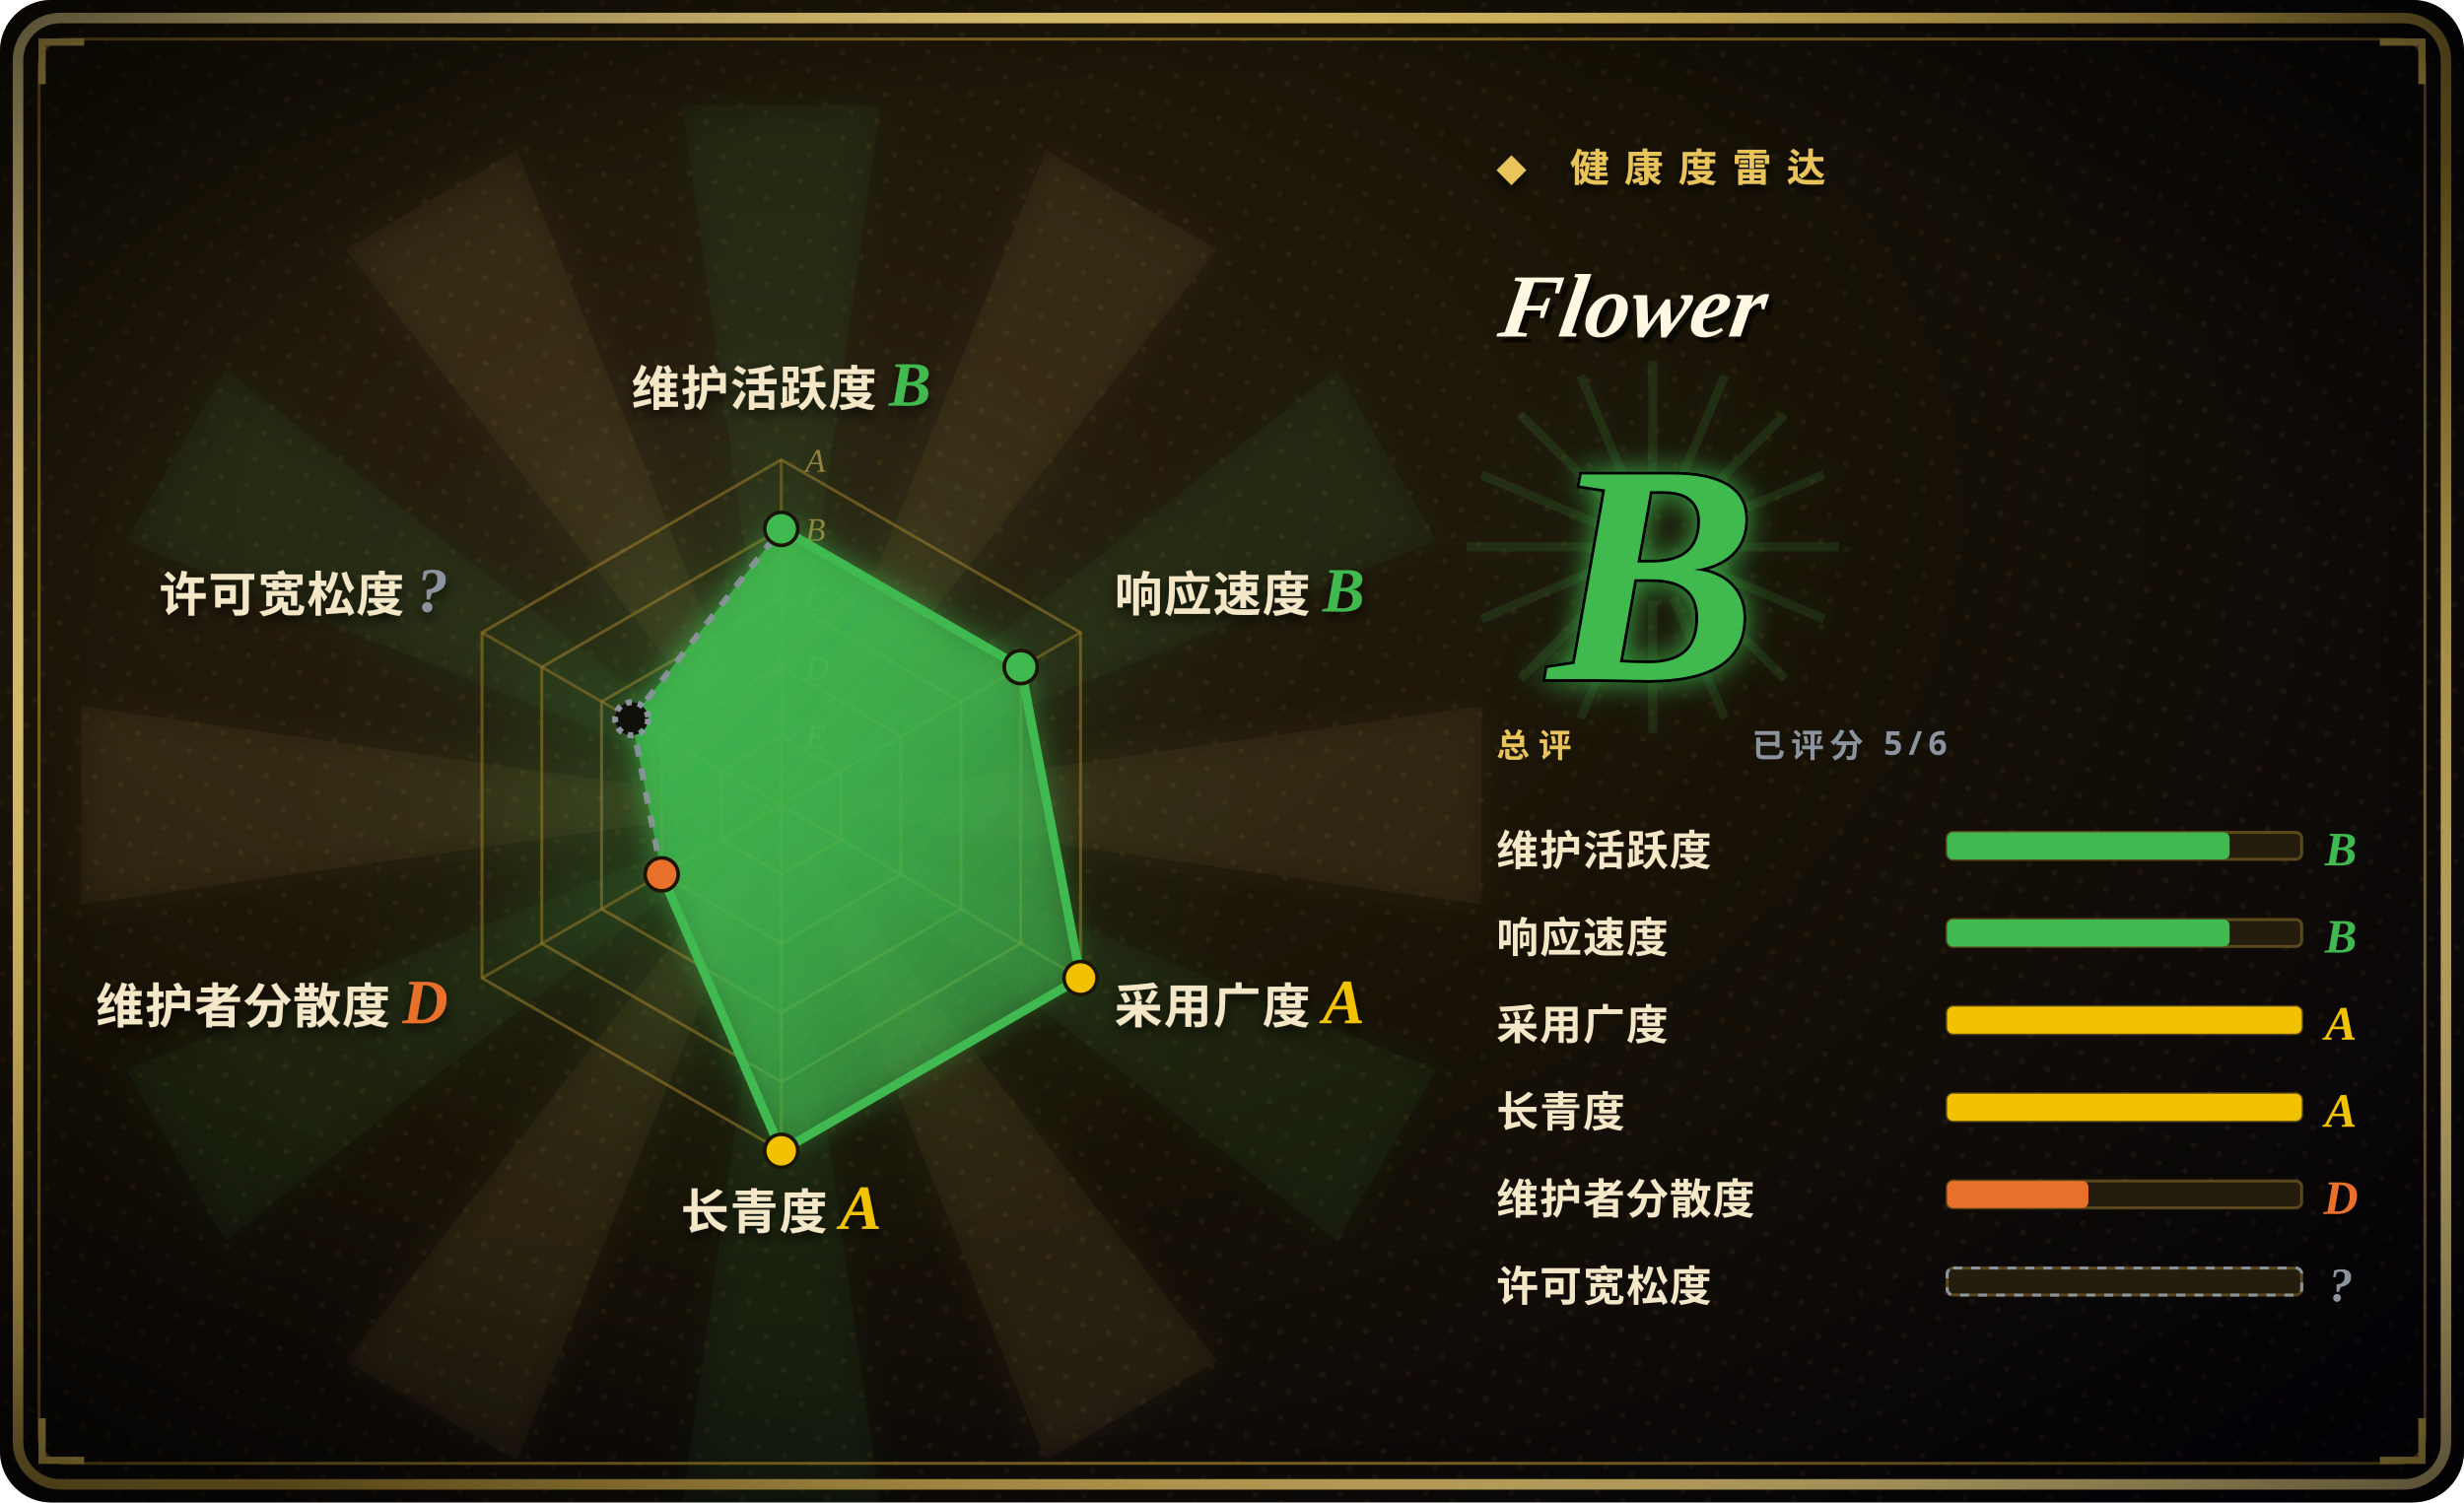
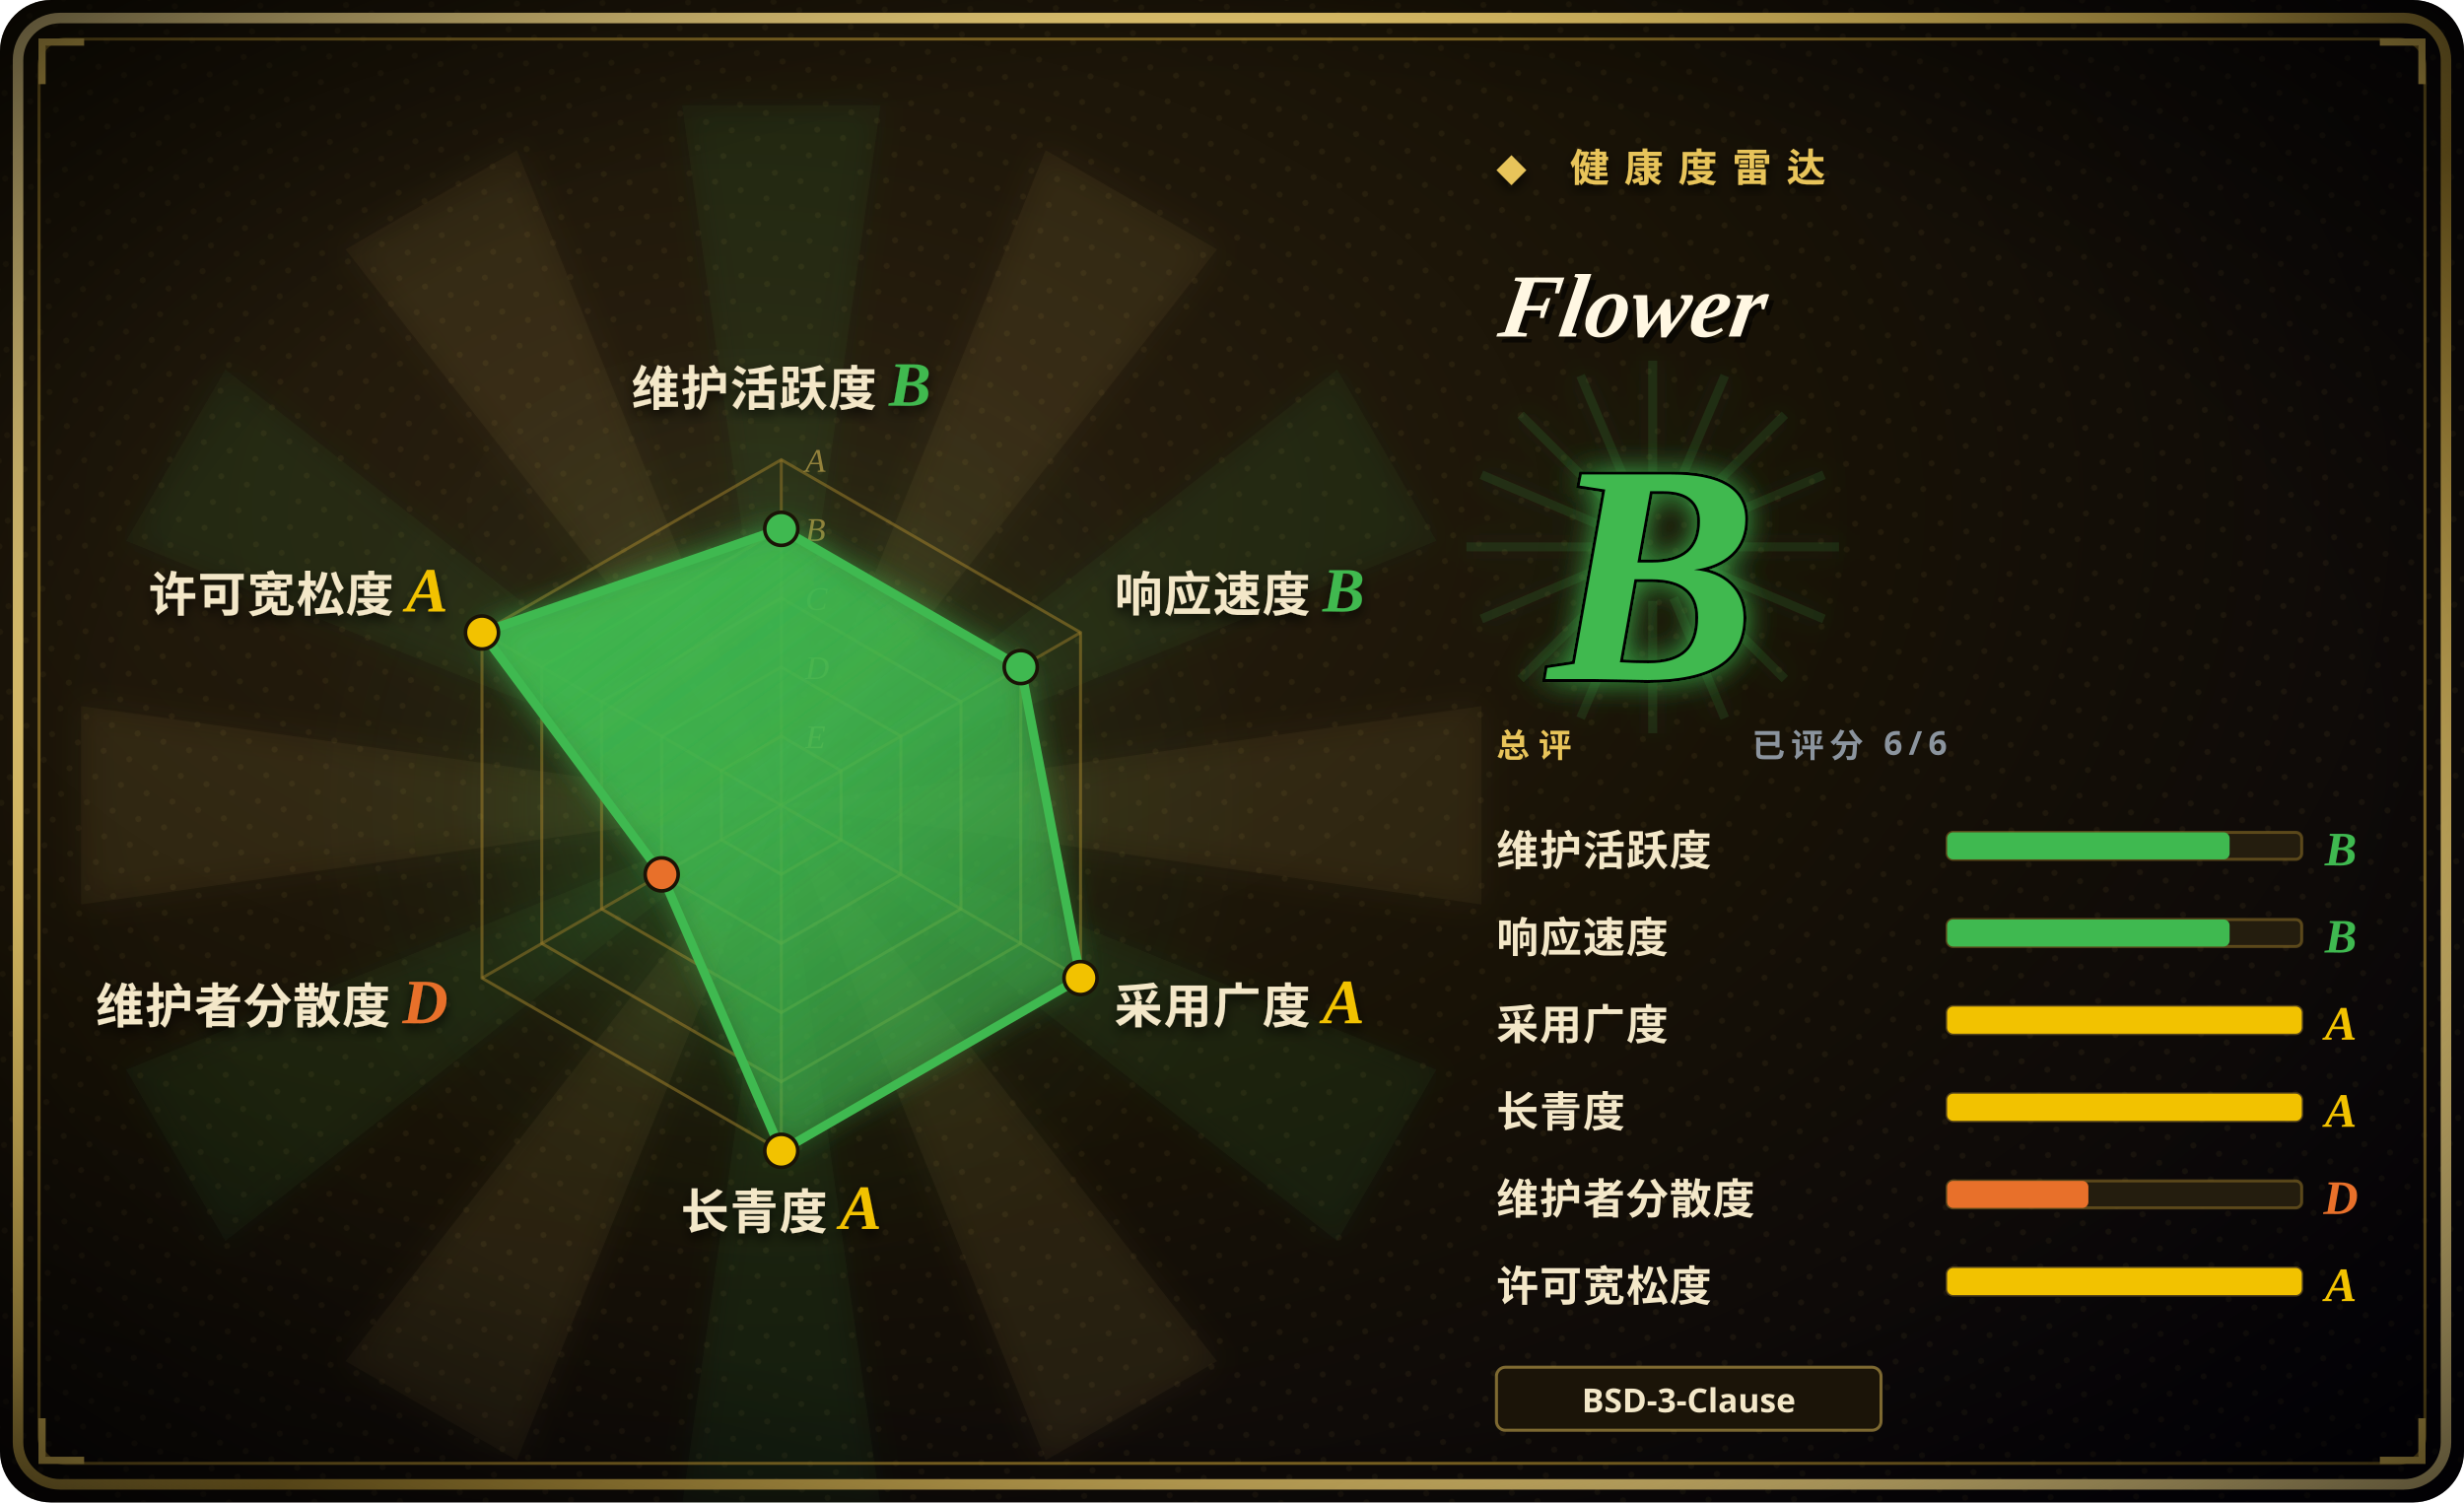
<svg xmlns="http://www.w3.org/2000/svg" width="820" height="500" viewBox="0 0 820 500">
  <defs>
    <radialGradient id="bg" cx="30%" cy="34%" r="90%">
      <stop offset="0%" stop-color="#2a2010" />
      <stop offset="48%" stop-color="#181206" />
      <stop offset="100%" stop-color="#05030a" />
    </radialGradient>
    <radialGradient id="vig" cx="50%" cy="50%" r="72%">
      <stop offset="62%" stop-color="#000000" stop-opacity="0" />
      <stop offset="100%" stop-color="#000000" stop-opacity="0.72" />
    </radialGradient>
    <linearGradient id="frame" x1="0" y1="0" x2="1" y2="1">
      <stop offset="0%" stop-color="#f6dd92" />
      <stop offset="45%" stop-color="#E8C45A" />
      <stop offset="55%" stop-color="#9c7d2a" />
      <stop offset="100%" stop-color="#f6dd92" />
    </linearGradient>
    <linearGradient id="poly" x1="0" y1="0" x2="0.7" y2="1">
      <stop offset="0%" stop-color="#3FB950" stop-opacity="0.92" />
      <stop offset="100%" stop-color="#3FB950" stop-opacity="0.34" />
    </linearGradient>
    <radialGradient id="halo" cx="50%" cy="50%" r="50%">
      <stop offset="0%" stop-color="#3FB950" stop-opacity="0.34" />
      <stop offset="68%" stop-color="#3FB950" stop-opacity="0.04" />
      <stop offset="100%" stop-color="#3FB950" stop-opacity="0" />
    </radialGradient>
    <filter id="glow" x="-60%" y="-60%" width="220%" height="220%">
      <feGaussianBlur stdDeviation="5" result="b" />
      <feMerge>
        <feMergeNode in="b" />
        <feMergeNode in="SourceGraphic" />
      </feMerge>
    </filter>
    <filter id="soft" x="-30%" y="-30%" width="160%" height="160%">
      <feDropShadow dx="0" dy="2" stdDeviation="2" flood-color="#000" flood-opacity="0.7" />
    </filter>
    <pattern id="halftone" width="9" height="9" patternUnits="userSpaceOnUse" patternTransform="rotate(18)">
      <circle cx="2" cy="2" r="1" fill="#E8C45A" fill-opacity="0.06" />
    </pattern>
  </defs>
  <rect width="820" height="500" rx="17" fill="url(#bg)" />
  <rect width="820" height="500" rx="17" fill="url(#halftone)" />
  <g opacity="0.5" filter="url(#glow)">
    <path d="M260,268 L493,235 L493,301 Z" fill="#E8C45A" fill-opacity="0.10" />
    <path d="M260,268 L478,356 L445,413 Z" fill="#3FB950" fill-opacity="0.10" />
    <path d="M260,268 L405,453 L348,486 Z" fill="#E8C45A" fill-opacity="0.10" />
    <path d="M260,268 L293,501 L227,501 Z" fill="#3FB950" fill-opacity="0.10" />
    <path d="M260,268 L172,486 L115,453 Z" fill="#E8C45A" fill-opacity="0.10" />
    <path d="M260,268 L75,413 L42,356 Z" fill="#3FB950" fill-opacity="0.10" />
    <path d="M260,268 L27,301 L27,235 Z" fill="#E8C45A" fill-opacity="0.10" />
    <path d="M260,268 L42,180 L75,123 Z" fill="#3FB950" fill-opacity="0.10" />
    <path d="M260,268 L115,83 L172,50 Z" fill="#E8C45A" fill-opacity="0.10" />
    <path d="M260,268 L227,35 L293,35 Z" fill="#3FB950" fill-opacity="0.10" />
    <path d="M260,268 L348,50 L405,83 Z" fill="#E8C45A" fill-opacity="0.10" />
    <path d="M260,268 L445,123 L478,180 Z" fill="#3FB950" fill-opacity="0.10" />
  </g>
  <circle cx="260" cy="268" r="161" fill="url(#halo)" />
  <rect x="6" y="6" width="808" height="488" rx="14" fill="none" stroke="url(#frame)" stroke-width="3.5" />
  <rect x="13" y="13" width="794" height="474" rx="9" fill="none" stroke="#9c7d2a" stroke-width="1" stroke-opacity="0.8" />
  <path d="M14,28 L14,14 L28,14" fill="none" stroke="#E8C45A" stroke-width="2.4" />
  <path d="M806,28 L806,14 L792,14" fill="none" stroke="#E8C45A" stroke-width="2.4" />
  <path d="M14,472 L14,486 L28,486" fill="none" stroke="#E8C45A" stroke-width="2.4" />
  <path d="M806,472 L806,486 L792,486" fill="none" stroke="#E8C45A" stroke-width="2.4" />
  <rect width="820" height="500" rx="17" fill="url(#vig)" />
  <polygon points="260.0,153.0 359.6,210.5 359.6,325.5 260.0,383.0 160.4,325.5 160.4,210.5" fill="none" stroke="#9c7d2a" stroke-opacity="0.55" stroke-width="1" />
  <polygon points="260.0,176.0 339.7,222.0 339.7,314.0 260.0,360.0 180.3,314.0 180.3,222.0" fill="none" stroke="#9c7d2a" stroke-opacity="0.55" stroke-width="1" />
  <polygon points="260.0,199.0 319.8,233.5 319.8,302.5 260.0,337.0 200.2,302.5 200.2,233.5" fill="none" stroke="#9c7d2a" stroke-opacity="0.55" stroke-width="1" />
  <polygon points="260.0,222.0 299.8,245.0 299.8,291.0 260.0,314.0 220.2,291.0 220.2,245.0" fill="none" stroke="#9c7d2a" stroke-opacity="0.55" stroke-width="1" />
  <polygon points="260.0,245.0 279.9,256.5 279.9,279.5 260.0,291.0 240.1,279.5 240.1,256.5" fill="none" stroke="#9c7d2a" stroke-opacity="0.55" stroke-width="1" />
  <line x1="260" y1="268" x2="260.0" y2="153.0" stroke="#9c7d2a" stroke-opacity="0.5" stroke-width="1" />
  <line x1="260" y1="268" x2="359.6" y2="210.5" stroke="#9c7d2a" stroke-opacity="0.5" stroke-width="1" />
  <line x1="260" y1="268" x2="359.6" y2="325.5" stroke="#9c7d2a" stroke-opacity="0.5" stroke-width="1" />
  <line x1="260" y1="268" x2="260.0" y2="383.0" stroke="#9c7d2a" stroke-opacity="0.5" stroke-width="1" />
  <line x1="260" y1="268" x2="160.4" y2="325.5" stroke="#9c7d2a" stroke-opacity="0.5" stroke-width="1" />
  <line x1="260" y1="268" x2="160.4" y2="210.5" stroke="#9c7d2a" stroke-opacity="0.5" stroke-width="1" />
  <text x="268" y="157.0" font-size="11" font-style="italic" fill="#E8C45A" fill-opacity="0.55" font-family="'Georgia','Times New Roman',serif">A</text>
  <text x="268" y="180.0" font-size="11" font-style="italic" fill="#E8C45A" fill-opacity="0.55" font-family="'Georgia','Times New Roman',serif">B</text>
  <text x="268" y="203.0" font-size="11" font-style="italic" fill="#E8C45A" fill-opacity="0.55" font-family="'Georgia','Times New Roman',serif">C</text>
  <text x="268" y="226.0" font-size="11" font-style="italic" fill="#E8C45A" fill-opacity="0.55" font-family="'Georgia','Times New Roman',serif">D</text>
  <text x="268" y="249.0" font-size="11" font-style="italic" fill="#E8C45A" fill-opacity="0.55" font-family="'Georgia','Times New Roman',serif">E</text>
-   <polygon points="260.0,176.0 339.7,222.0 359.6,325.5 260.0,383.0 220.2,291.0 210.2,239.2" fill="url(#poly)" filter="url(#glow)" />
+   <polygon points="260.0,176.0 339.7,222.0 359.6,325.5 260.0,383.0 220.2,291.0 160.4,210.5" fill="url(#poly)" filter="url(#glow)" />
  <line x1="260.0" y1="176.0" x2="339.7" y2="222.0" stroke="#3FB950" stroke-width="3" />
  <line x1="339.7" y1="222.0" x2="359.6" y2="325.5" stroke="#3FB950" stroke-width="3" />
  <line x1="359.6" y1="325.5" x2="260.0" y2="383.0" stroke="#3FB950" stroke-width="3" />
  <line x1="260.0" y1="383.0" x2="220.2" y2="291.0" stroke="#3FB950" stroke-width="3" />
-   <line x1="220.2" y1="291.0" x2="210.2" y2="239.2" stroke="#8B949E" stroke-width="2" stroke-dasharray="4 4" stroke-opacity="0.92" />
-   <line x1="210.2" y1="239.2" x2="260.0" y2="176.0" stroke="#8B949E" stroke-width="2" stroke-dasharray="4 4" stroke-opacity="0.92" />
+   <line x1="220.2" y1="291.0" x2="160.4" y2="210.5" stroke="#3FB950" stroke-width="3" />
+   <line x1="160.4" y1="210.5" x2="260.0" y2="176.0" stroke="#3FB950" stroke-width="3" />
  <circle cx="260.0" cy="176.0" r="5.5" fill="#3FB950" stroke="#1a1306" stroke-width="1.2" />
  <circle cx="339.7" cy="222.0" r="5.5" fill="#3FB950" stroke="#1a1306" stroke-width="1.2" />
  <circle cx="359.6" cy="325.5" r="5.5" fill="#F2C200" stroke="#1a1306" stroke-width="1.2" />
  <circle cx="260.0" cy="383.0" r="5.5" fill="#F2C200" stroke="#1a1306" stroke-width="1.2" />
  <circle cx="220.2" cy="291.0" r="5.5" fill="#E8702A" stroke="#1a1306" stroke-width="1.2" />
-   <circle cx="210.2" cy="239.2" r="5.5" fill="#10100b" stroke="#8B949E" stroke-width="2" stroke-dasharray="2 2" />
+   <circle cx="160.4" cy="210.5" r="5.5" fill="#F2C200" stroke="#1a1306" stroke-width="1.2" />
  <text x="260.0" y="135.0" font-size="16" font-weight="900" fill="#f3e7c8" text-anchor="middle" font-family="'PingFang SC','Hiragino Sans GB','Heiti SC','Microsoft YaHei',sans-serif" letter-spacing="0.4" filter="url(#soft)">维护活跃度 <tspan fill="#3FB950" font-family="'Georgia','Times New Roman',serif" font-style="italic" font-size="21">B</tspan>
  </text>
  <text x="370.9" y="203.5" font-size="16" font-weight="900" fill="#f3e7c8" text-anchor="start" font-family="'PingFang SC','Hiragino Sans GB','Heiti SC','Microsoft YaHei',sans-serif" letter-spacing="0.4" filter="url(#soft)">响应速度 <tspan fill="#3FB950" font-family="'Georgia','Times New Roman',serif" font-style="italic" font-size="21">B</tspan>
  </text>
  <text x="370.9" y="340.5" font-size="16" font-weight="900" fill="#f3e7c8" text-anchor="start" font-family="'PingFang SC','Hiragino Sans GB','Heiti SC','Microsoft YaHei',sans-serif" letter-spacing="0.4" filter="url(#soft)">采用广度 <tspan fill="#F2C200" font-family="'Georgia','Times New Roman',serif" font-style="italic" font-size="21">A</tspan>
  </text>
  <text x="260.0" y="409.0" font-size="16" font-weight="900" fill="#f3e7c8" text-anchor="middle" font-family="'PingFang SC','Hiragino Sans GB','Heiti SC','Microsoft YaHei',sans-serif" letter-spacing="0.4" filter="url(#soft)">长青度 <tspan fill="#F2C200" font-family="'Georgia','Times New Roman',serif" font-style="italic" font-size="21">A</tspan>
  </text>
  <text x="149.1" y="340.5" font-size="16" font-weight="900" fill="#f3e7c8" text-anchor="end" font-family="'PingFang SC','Hiragino Sans GB','Heiti SC','Microsoft YaHei',sans-serif" letter-spacing="0.4" filter="url(#soft)">维护者分散度 <tspan fill="#E8702A" font-family="'Georgia','Times New Roman',serif" font-style="italic" font-size="21">D</tspan>
  </text>
-   <text x="149.1" y="203.5" font-size="16" font-weight="900" fill="#f3e7c8" text-anchor="end" font-family="'PingFang SC','Hiragino Sans GB','Heiti SC','Microsoft YaHei',sans-serif" letter-spacing="0.4" filter="url(#soft)">许可宽松度 <tspan fill="#8B949E" font-family="'Georgia','Times New Roman',serif" font-style="italic" font-size="21">?</tspan>
+   <text x="149.1" y="203.5" font-size="16" font-weight="900" fill="#f3e7c8" text-anchor="end" font-family="'PingFang SC','Hiragino Sans GB','Heiti SC','Microsoft YaHei',sans-serif" letter-spacing="0.4" filter="url(#soft)">许可宽松度 <tspan fill="#F2C200" font-family="'Georgia','Times New Roman',serif" font-style="italic" font-size="21">A</tspan>
  </text>
  <text x="498" y="60" font-size="13" letter-spacing="5" fill="#E8C45A" font-weight="900" font-family="'PingFang SC','Hiragino Sans GB','Heiti SC','Microsoft YaHei',sans-serif" filter="url(#soft)">◆ 健康度雷达</text>
  <g transform="translate(498,112) skewX(-9)">
    <text x="2" y="2" font-size="30" font-weight="900" font-style="italic" fill="#000" fill-opacity="0.6" font-family="'Georgia','Times New Roman',serif">Flower</text>
    <text x="0" y="0" font-size="30" font-weight="900" font-style="italic" fill="#fff7e2" font-family="'Georgia','Times New Roman',serif">Flower</text>
  </g>
  <line x1="498" y1="124" x2="648" y2="124" stroke="url(#frame)" stroke-width="2" />
  <g opacity="0.85" filter="url(#glow)">
    <line x1="568" y1="182" x2="612" y2="182" stroke="#3FB950" stroke-opacity="0.16" stroke-width="3" />
    <line x1="567" y1="189" x2="607" y2="206" stroke="#3FB950" stroke-opacity="0.16" stroke-width="3" />
    <line x1="563" y1="195" x2="594" y2="226" stroke="#3FB950" stroke-opacity="0.16" stroke-width="3" />
    <line x1="557" y1="199" x2="574" y2="239" stroke="#3FB950" stroke-opacity="0.16" stroke-width="3" />
    <line x1="550" y1="200" x2="550" y2="244" stroke="#3FB950" stroke-opacity="0.16" stroke-width="3" />
    <line x1="543" y1="199" x2="526" y2="239" stroke="#3FB950" stroke-opacity="0.16" stroke-width="3" />
    <line x1="537" y1="195" x2="506" y2="226" stroke="#3FB950" stroke-opacity="0.16" stroke-width="3" />
    <line x1="533" y1="189" x2="493" y2="206" stroke="#3FB950" stroke-opacity="0.16" stroke-width="3" />
    <line x1="532" y1="182" x2="488" y2="182" stroke="#3FB950" stroke-opacity="0.16" stroke-width="3" />
    <line x1="533" y1="175" x2="493" y2="158" stroke="#3FB950" stroke-opacity="0.16" stroke-width="3" />
    <line x1="537" y1="169" x2="506" y2="138" stroke="#3FB950" stroke-opacity="0.16" stroke-width="3" />
    <line x1="543" y1="165" x2="526" y2="125" stroke="#3FB950" stroke-opacity="0.16" stroke-width="3" />
    <line x1="550" y1="164" x2="550" y2="120" stroke="#3FB950" stroke-opacity="0.16" stroke-width="3" />
    <line x1="557" y1="165" x2="574" y2="125" stroke="#3FB950" stroke-opacity="0.16" stroke-width="3" />
    <line x1="563" y1="169" x2="594" y2="138" stroke="#3FB950" stroke-opacity="0.16" stroke-width="3" />
    <line x1="567" y1="175" x2="607" y2="158" stroke="#3FB950" stroke-opacity="0.16" stroke-width="3" />
  </g>
  <text x="550" y="226" font-size="104" font-weight="900" font-style="italic" text-anchor="middle" fill="#3FB950" stroke="#000" stroke-width="2" paint-order="stroke" font-family="'Georgia','Times New Roman',serif" filter="url(#glow)">B</text>
  <text x="498" y="252" font-size="11" letter-spacing="3" fill="#E8C45A" font-family="'PingFang SC','Hiragino Sans GB','Heiti SC','Microsoft YaHei',sans-serif" font-weight="900">总评</text>
-   <text x="648" y="252" font-size="11" letter-spacing="2" fill="#8B949E" font-family="'PingFang SC','Hiragino Sans GB','Heiti SC','Microsoft YaHei',sans-serif" font-weight="900" text-anchor="end">已评分 5/6</text>
+   <text x="648" y="252" font-size="11" letter-spacing="2" fill="#8B949E" font-family="'PingFang SC','Hiragino Sans GB','Heiti SC','Microsoft YaHei',sans-serif" font-weight="900" text-anchor="end">已评分 6/6</text>
  <text x="498" y="288" font-size="14" font-weight="900" fill="#f3e7c8" font-family="'PingFang SC','Hiragino Sans GB','Heiti SC','Microsoft YaHei',sans-serif" letter-spacing="0.4">维护活跃度</text>
  <rect x="648" y="277" width="118" height="9" rx="2" fill="#241d0e" stroke="#9c7d2a" stroke-opacity="0.5" />
  <rect x="648" y="277" width="94" height="9" rx="2" fill="#3FB950" />
  <text x="779" y="288" font-size="16" font-weight="900" font-style="italic" fill="#3FB950" font-family="'Georgia','Times New Roman',serif" text-anchor="middle">B</text>
  <text x="498" y="317" font-size="14" font-weight="900" fill="#f3e7c8" font-family="'PingFang SC','Hiragino Sans GB','Heiti SC','Microsoft YaHei',sans-serif" letter-spacing="0.4">响应速度</text>
  <rect x="648" y="306" width="118" height="9" rx="2" fill="#241d0e" stroke="#9c7d2a" stroke-opacity="0.5" />
  <rect x="648" y="306" width="94" height="9" rx="2" fill="#3FB950" />
  <text x="779" y="317" font-size="16" font-weight="900" font-style="italic" fill="#3FB950" font-family="'Georgia','Times New Roman',serif" text-anchor="middle">B</text>
  <text x="498" y="346" font-size="14" font-weight="900" fill="#f3e7c8" font-family="'PingFang SC','Hiragino Sans GB','Heiti SC','Microsoft YaHei',sans-serif" letter-spacing="0.4">采用广度</text>
  <rect x="648" y="335" width="118" height="9" rx="2" fill="#241d0e" stroke="#9c7d2a" stroke-opacity="0.5" />
  <rect x="648" y="335" width="118" height="9" rx="2" fill="#F2C200" />
  <text x="779" y="346" font-size="16" font-weight="900" font-style="italic" fill="#F2C200" font-family="'Georgia','Times New Roman',serif" text-anchor="middle">A</text>
  <text x="498" y="375" font-size="14" font-weight="900" fill="#f3e7c8" font-family="'PingFang SC','Hiragino Sans GB','Heiti SC','Microsoft YaHei',sans-serif" letter-spacing="0.4">长青度</text>
  <rect x="648" y="364" width="118" height="9" rx="2" fill="#241d0e" stroke="#9c7d2a" stroke-opacity="0.5" />
  <rect x="648" y="364" width="118" height="9" rx="2" fill="#F2C200" />
  <text x="779" y="375" font-size="16" font-weight="900" font-style="italic" fill="#F2C200" font-family="'Georgia','Times New Roman',serif" text-anchor="middle">A</text>
  <text x="498" y="404" font-size="14" font-weight="900" fill="#f3e7c8" font-family="'PingFang SC','Hiragino Sans GB','Heiti SC','Microsoft YaHei',sans-serif" letter-spacing="0.4">维护者分散度</text>
  <rect x="648" y="393" width="118" height="9" rx="2" fill="#241d0e" stroke="#9c7d2a" stroke-opacity="0.5" />
  <rect x="648" y="393" width="47" height="9" rx="2" fill="#E8702A" />
  <text x="779" y="404" font-size="16" font-weight="900" font-style="italic" fill="#E8702A" font-family="'Georgia','Times New Roman',serif" text-anchor="middle">D</text>
  <text x="498" y="433" font-size="14" font-weight="900" fill="#f3e7c8" font-family="'PingFang SC','Hiragino Sans GB','Heiti SC','Microsoft YaHei',sans-serif" letter-spacing="0.4">许可宽松度</text>
  <rect x="648" y="422" width="118" height="9" rx="2" fill="#241d0e" stroke="#9c7d2a" stroke-opacity="0.5" />
-   <rect x="648" y="422" width="118" height="9" rx="2" fill="none" stroke="#8B949E" stroke-dasharray="3 3" />
-   <text x="779" y="433" font-size="16" font-weight="900" font-style="italic" fill="#8B949E" font-family="'Georgia','Times New Roman',serif" text-anchor="middle">?</text>
+   <rect x="648" y="422" width="118" height="9" rx="2" fill="#F2C200" />
+   <text x="779" y="433" font-size="16" font-weight="900" font-style="italic" fill="#F2C200" font-family="'Georgia','Times New Roman',serif" text-anchor="middle">A</text>
+   <rect x="498" y="455" width="128" height="21" rx="3" fill="#1b1408" stroke="#E8C45A" stroke-opacity="0.5" />
+   <text x="562.0" y="470" font-size="11" font-weight="700" fill="#f3e7c8" text-anchor="middle" font-family="'PingFang SC','Hiragino Sans GB','Heiti SC','Microsoft YaHei',sans-serif">BSD-3-Clause</text>
</svg>
